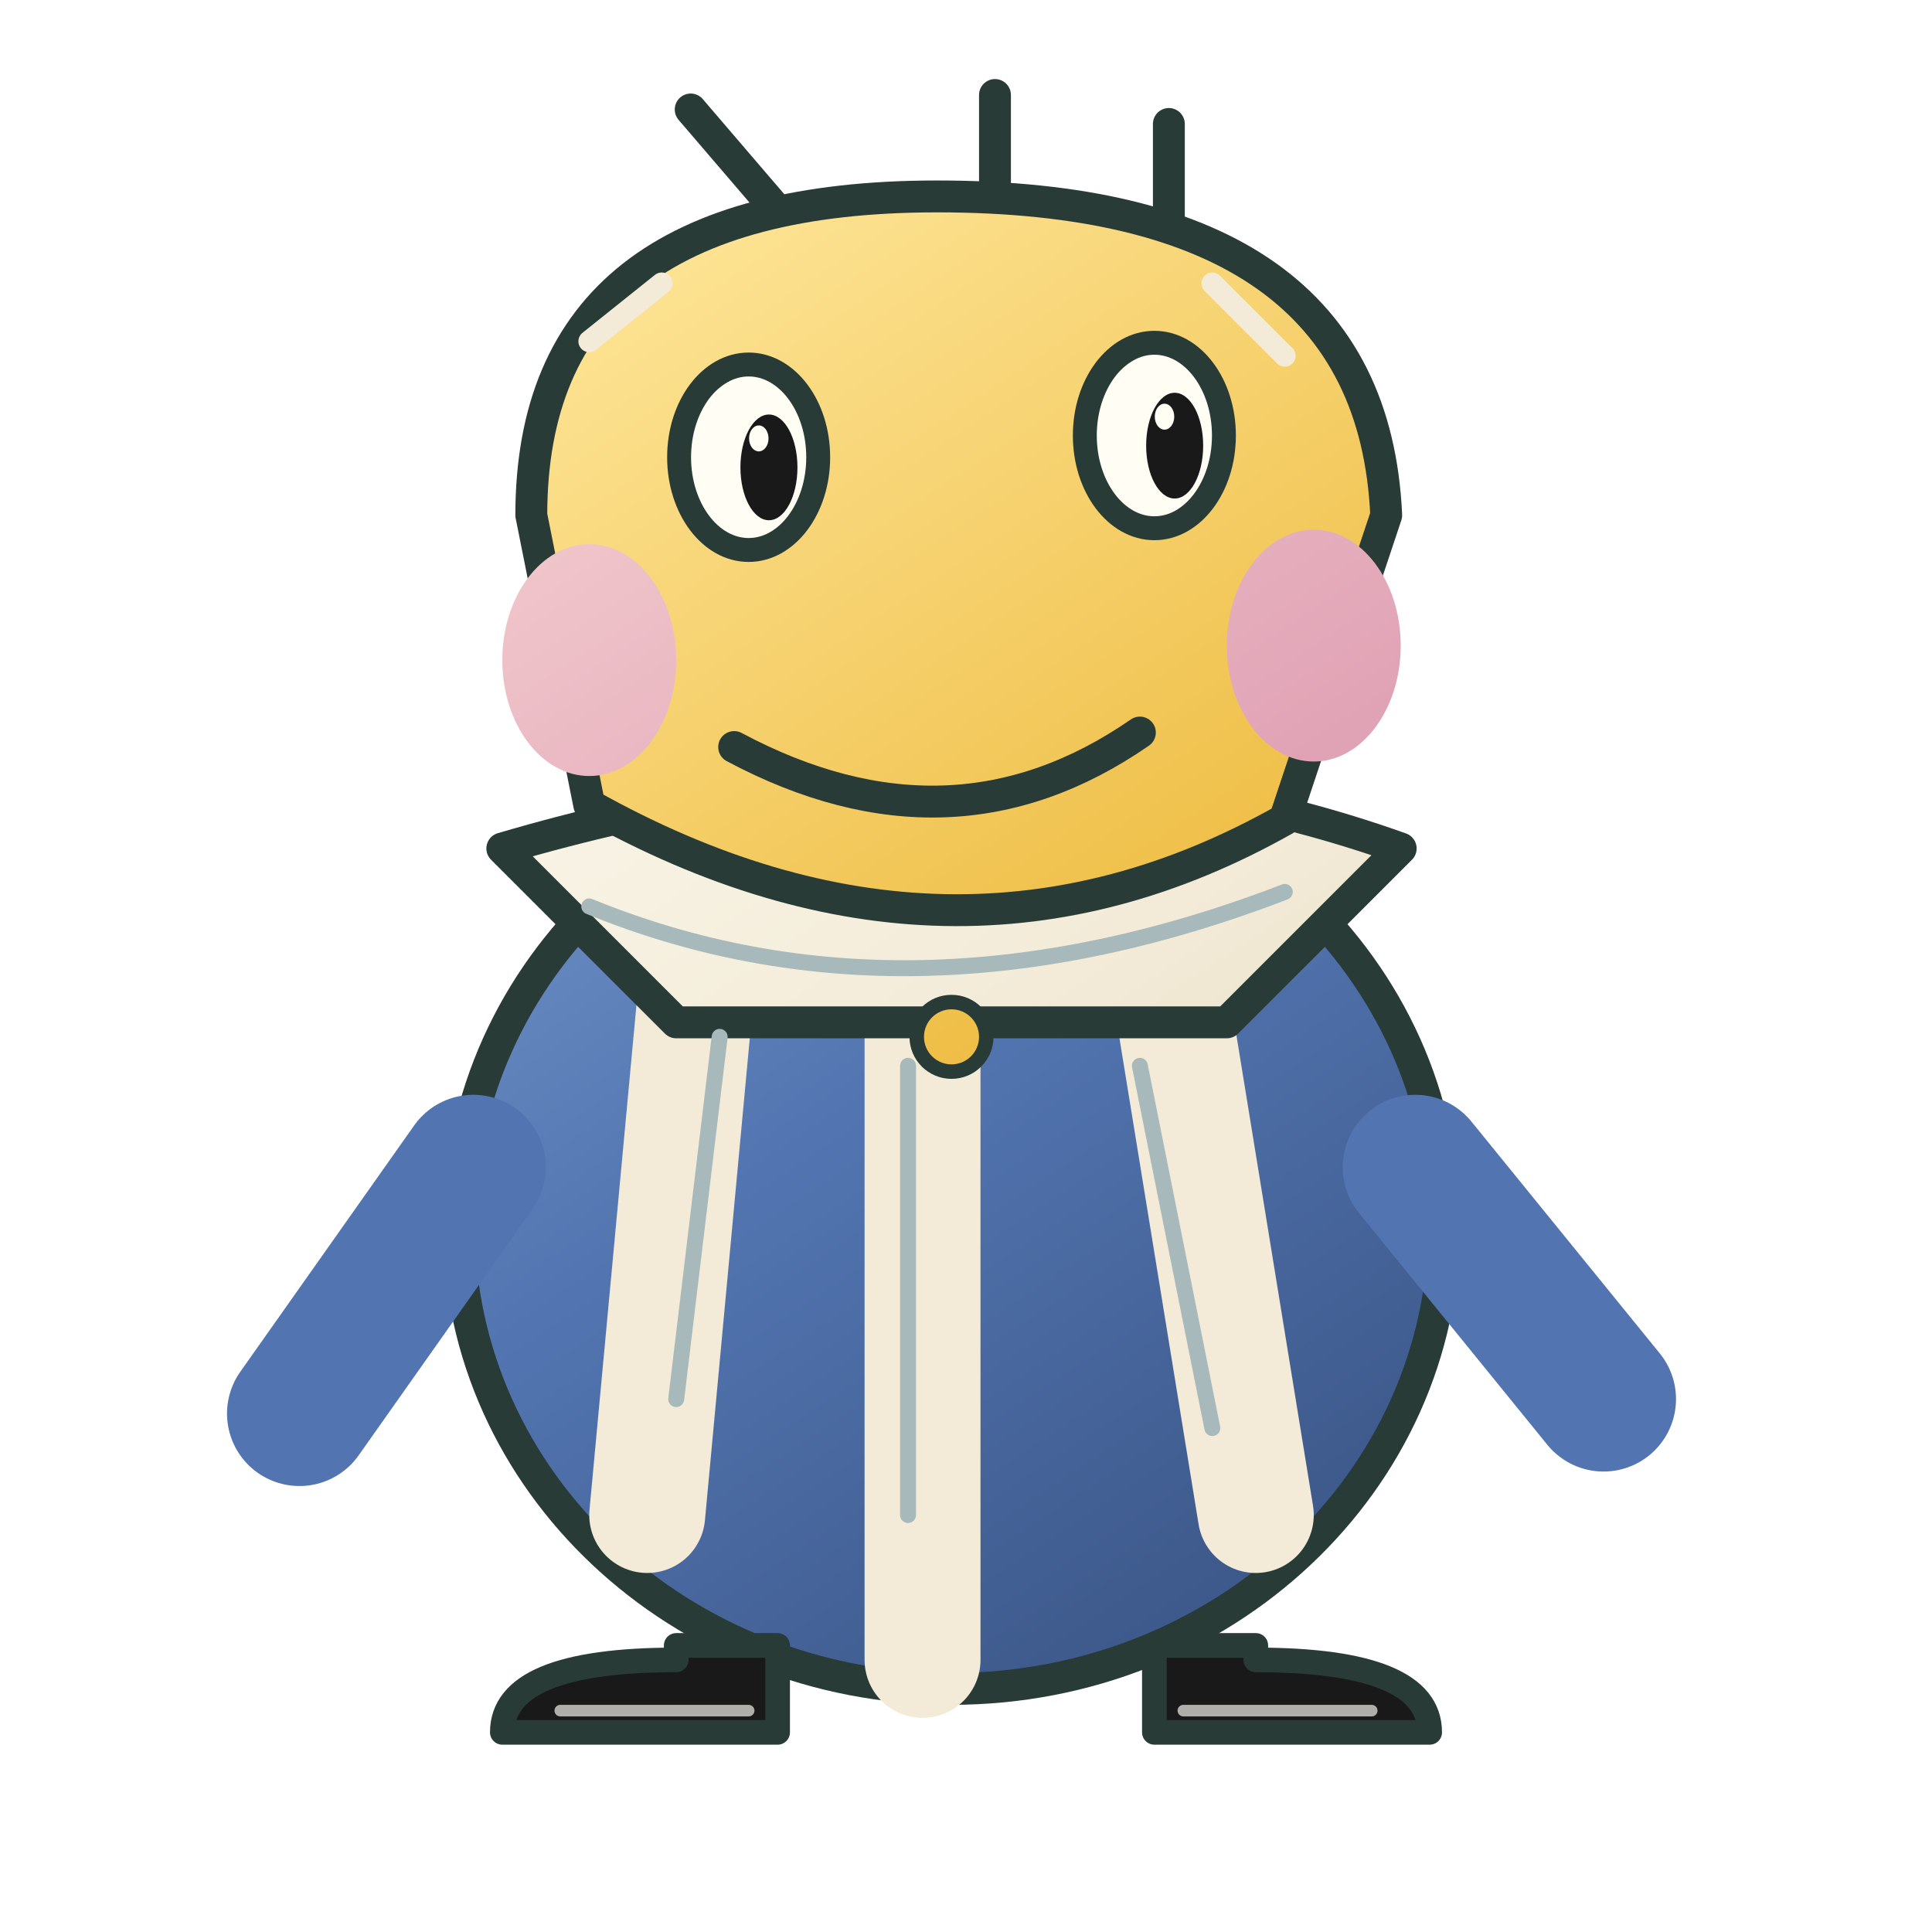
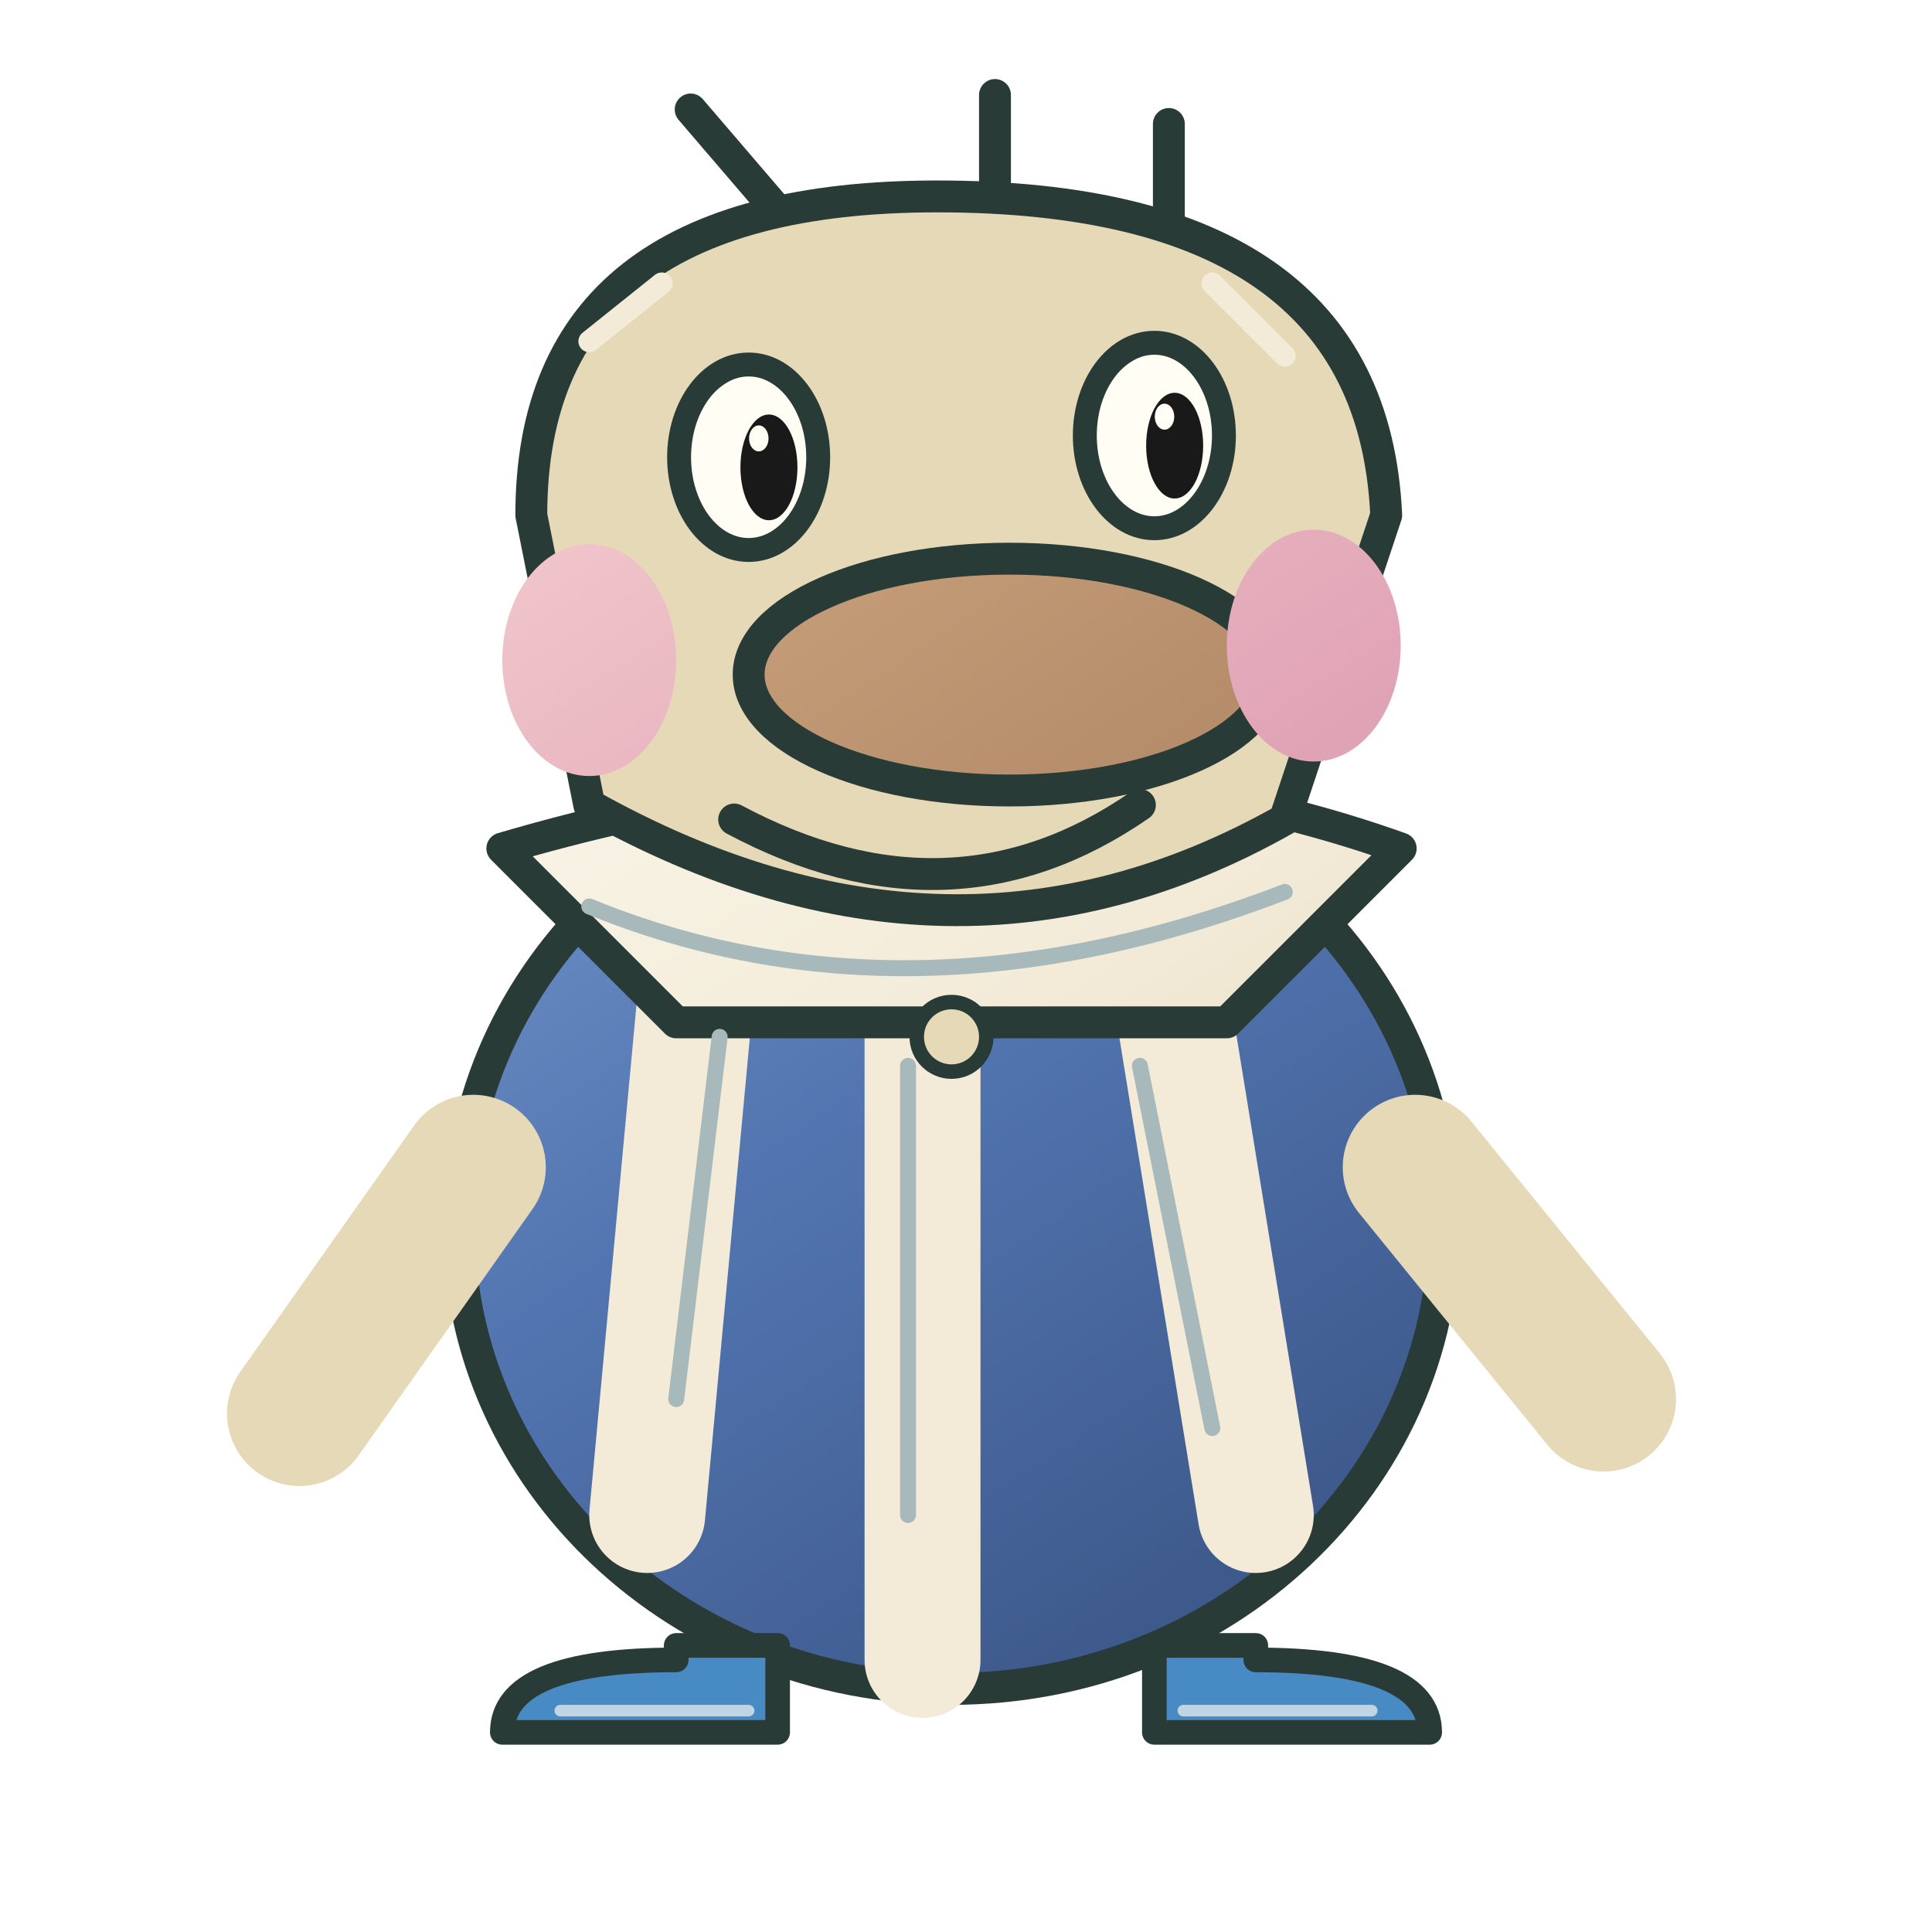
<svg xmlns="http://www.w3.org/2000/svg" width="120" height="120" class="avatar fan-avatar " viewBox="0 0 120 120" fill="none" stroke="#293b36" stroke-width="2.2" stroke-linecap="round" stroke-linejoin="round" aria-hidden="true">
  <defs>
    <linearGradient id="p-_R_0_-254de4" x1="22" y1="12" x2="88" y2="112" gradientUnits="userSpaceOnUse">
      <stop stop-color="#89acda" />
      <stop offset=".55" stop-color="#5275b1" />
      <stop offset="1" stop-color="#385180" />
    </linearGradient>
    <linearGradient id="p-_R_0_-fffdf4" x1="22" y1="12" x2="88" y2="112" gradientUnits="userSpaceOnUse">
      <stop stop-color="#fffef6" />
      <stop offset=".55" stop-color="#f3ebd8" />
      <stop offset="1" stop-color="#dfd1b4" />
    </linearGradient>
-     <linearGradient id="p-_R_0_-ffda27" x1="22" y1="12" x2="88" y2="112" gradientUnits="userSpaceOnUse">
-       <stop stop-color="#ffe9a0" />
-       <stop offset=".55" stop-color="#efbf48" />
-       <stop offset="1" stop-color="#cf8e30" />
+     <linearGradient id="p-_R_0_-a46b45" x1="22" y1="12" x2="88" y2="112" gradientUnits="userSpaceOnUse">
+       <stop stop-color="#d7b28c" />
+       <stop offset=".55" stop-color="#b18765" />
+       <stop offset="1" stop-color="#79583f" />
    </linearGradient>
    <linearGradient id="p-_R_0_-f6a8d0" x1="22" y1="12" x2="88" y2="112" gradientUnits="userSpaceOnUse">
      <stop stop-color="#f8d7d5" />
      <stop offset=".55" stop-color="#dfa0b4" />
      <stop offset="1" stop-color="#b96f92" />
    </linearGradient>
  </defs>
  <g data-portrait-drawing="" transform="translate(6 5) scale(.9)">
    <ellipse cx="59" cy="79" rx="34" ry="32" fill="url(#p-_R_0_-254de4)" />
    <path d="M42 56 38 99m19-43v53m16-53 7 43" stroke="#f3ebd8" stroke-width="8" />
    <path d="M28 53q34-10 62 0L78 65H40z" fill="url(#p-_R_0_-fffdf4)" />
-     <path d="M30 30q0-22 28-22 30 0 31 22l-7 21q-23 13-48-1z" fill="url(#p-_R_0_-ffda27)" />
+     <path d="M30 30q0-22 28-22 30 0 31 22l-7 21q-23 13-48-1z" fill="#e6d9b8" />
    <g>
      <g>
        <ellipse cx="45" cy="26" rx="4.8" ry="6.4" fill="#fffdf4" stroke-width="1.65" />
        <ellipse cx="46.4" cy="26.7" rx="1.968" ry="3.648" fill="#191919" stroke="none" />
        <ellipse cx="45.7" cy="24.7" rx="0.672" ry="0.896" fill="#fffdf4" stroke="none" />
        <path d="M41.544 21.84q3.36-3.84 6.72-.5" fill="none" stroke-width="1.1" opacity=".45" />
      </g>
      <g>
        <ellipse cx="73" cy="24.5" rx="4.8" ry="6.4" fill="#fffdf4" stroke-width="1.65" />
        <ellipse cx="74.4" cy="25.2" rx="1.968" ry="3.648" fill="#191919" stroke="none" />
        <ellipse cx="73.7" cy="23.2" rx="0.672" ry="0.896" fill="#fffdf4" stroke="none" />
        <path d="M69.544 20.34q3.36-3.84 6.72-.5" fill="none" stroke-width="1.1" opacity=".45" />
      </g>
    </g>
+     <ellipse cx="63" cy="41" rx="18" ry="8" fill="url(#p-_R_0_-a46b45)" />
    <ellipse cx="34" cy="40" rx="6" ry="8" fill="url(#p-_R_0_-f6a8d0)" stroke="none" />
    <ellipse cx="84" cy="39" rx="6" ry="8" fill="url(#p-_R_0_-f6a8d0)" stroke="none" />
-     <path d="M44 46q15 8 28-1M47 9 41 2m21 6V1m12 9V3" fill="none" />
-     <path d="m26 75-12 17m77-17 13 16" stroke="#5275b1" stroke-width="10" />
-     <g fill="#191919" stroke-width="1.7">
+     <path d="M44 51q15 8 28-1M47 9 41 2m21 6V1m12 9V3" fill="none" />
+     <path d="m26 75-12 17m77-17 13 16" stroke="#e6d9b8" stroke-width="10" />
+     <g fill="#478ac4" stroke-width="1.7">
      <path d="M40 108v1q-12 0-12 5h19V108zM73 108v6h19q0-5-12-5V108z" />
      <path d="M32 112.5h13m30 0h13" fill="none" stroke="#fffdf4" stroke-width=".8" opacity=".65" />
    </g>
    <path d="M34 57q22 9 48-1M43 66l-3 25m16-23v31m16-31 5 25" fill="none" stroke="#a7b9ba" stroke-width="1.1" />
    <path d="m34 18 5-4m38 0 5 5" fill="none" stroke="#f3ebd8" stroke-width="1.5" />
-     <circle cx="59" cy="66" r="2.4" fill="url(#p-_R_0_-ffda27)" stroke-width="1" />
+     <circle cx="59" cy="66" r="2.4" fill="#e6d9b8" stroke-width="1" />
  </g>
</svg>
